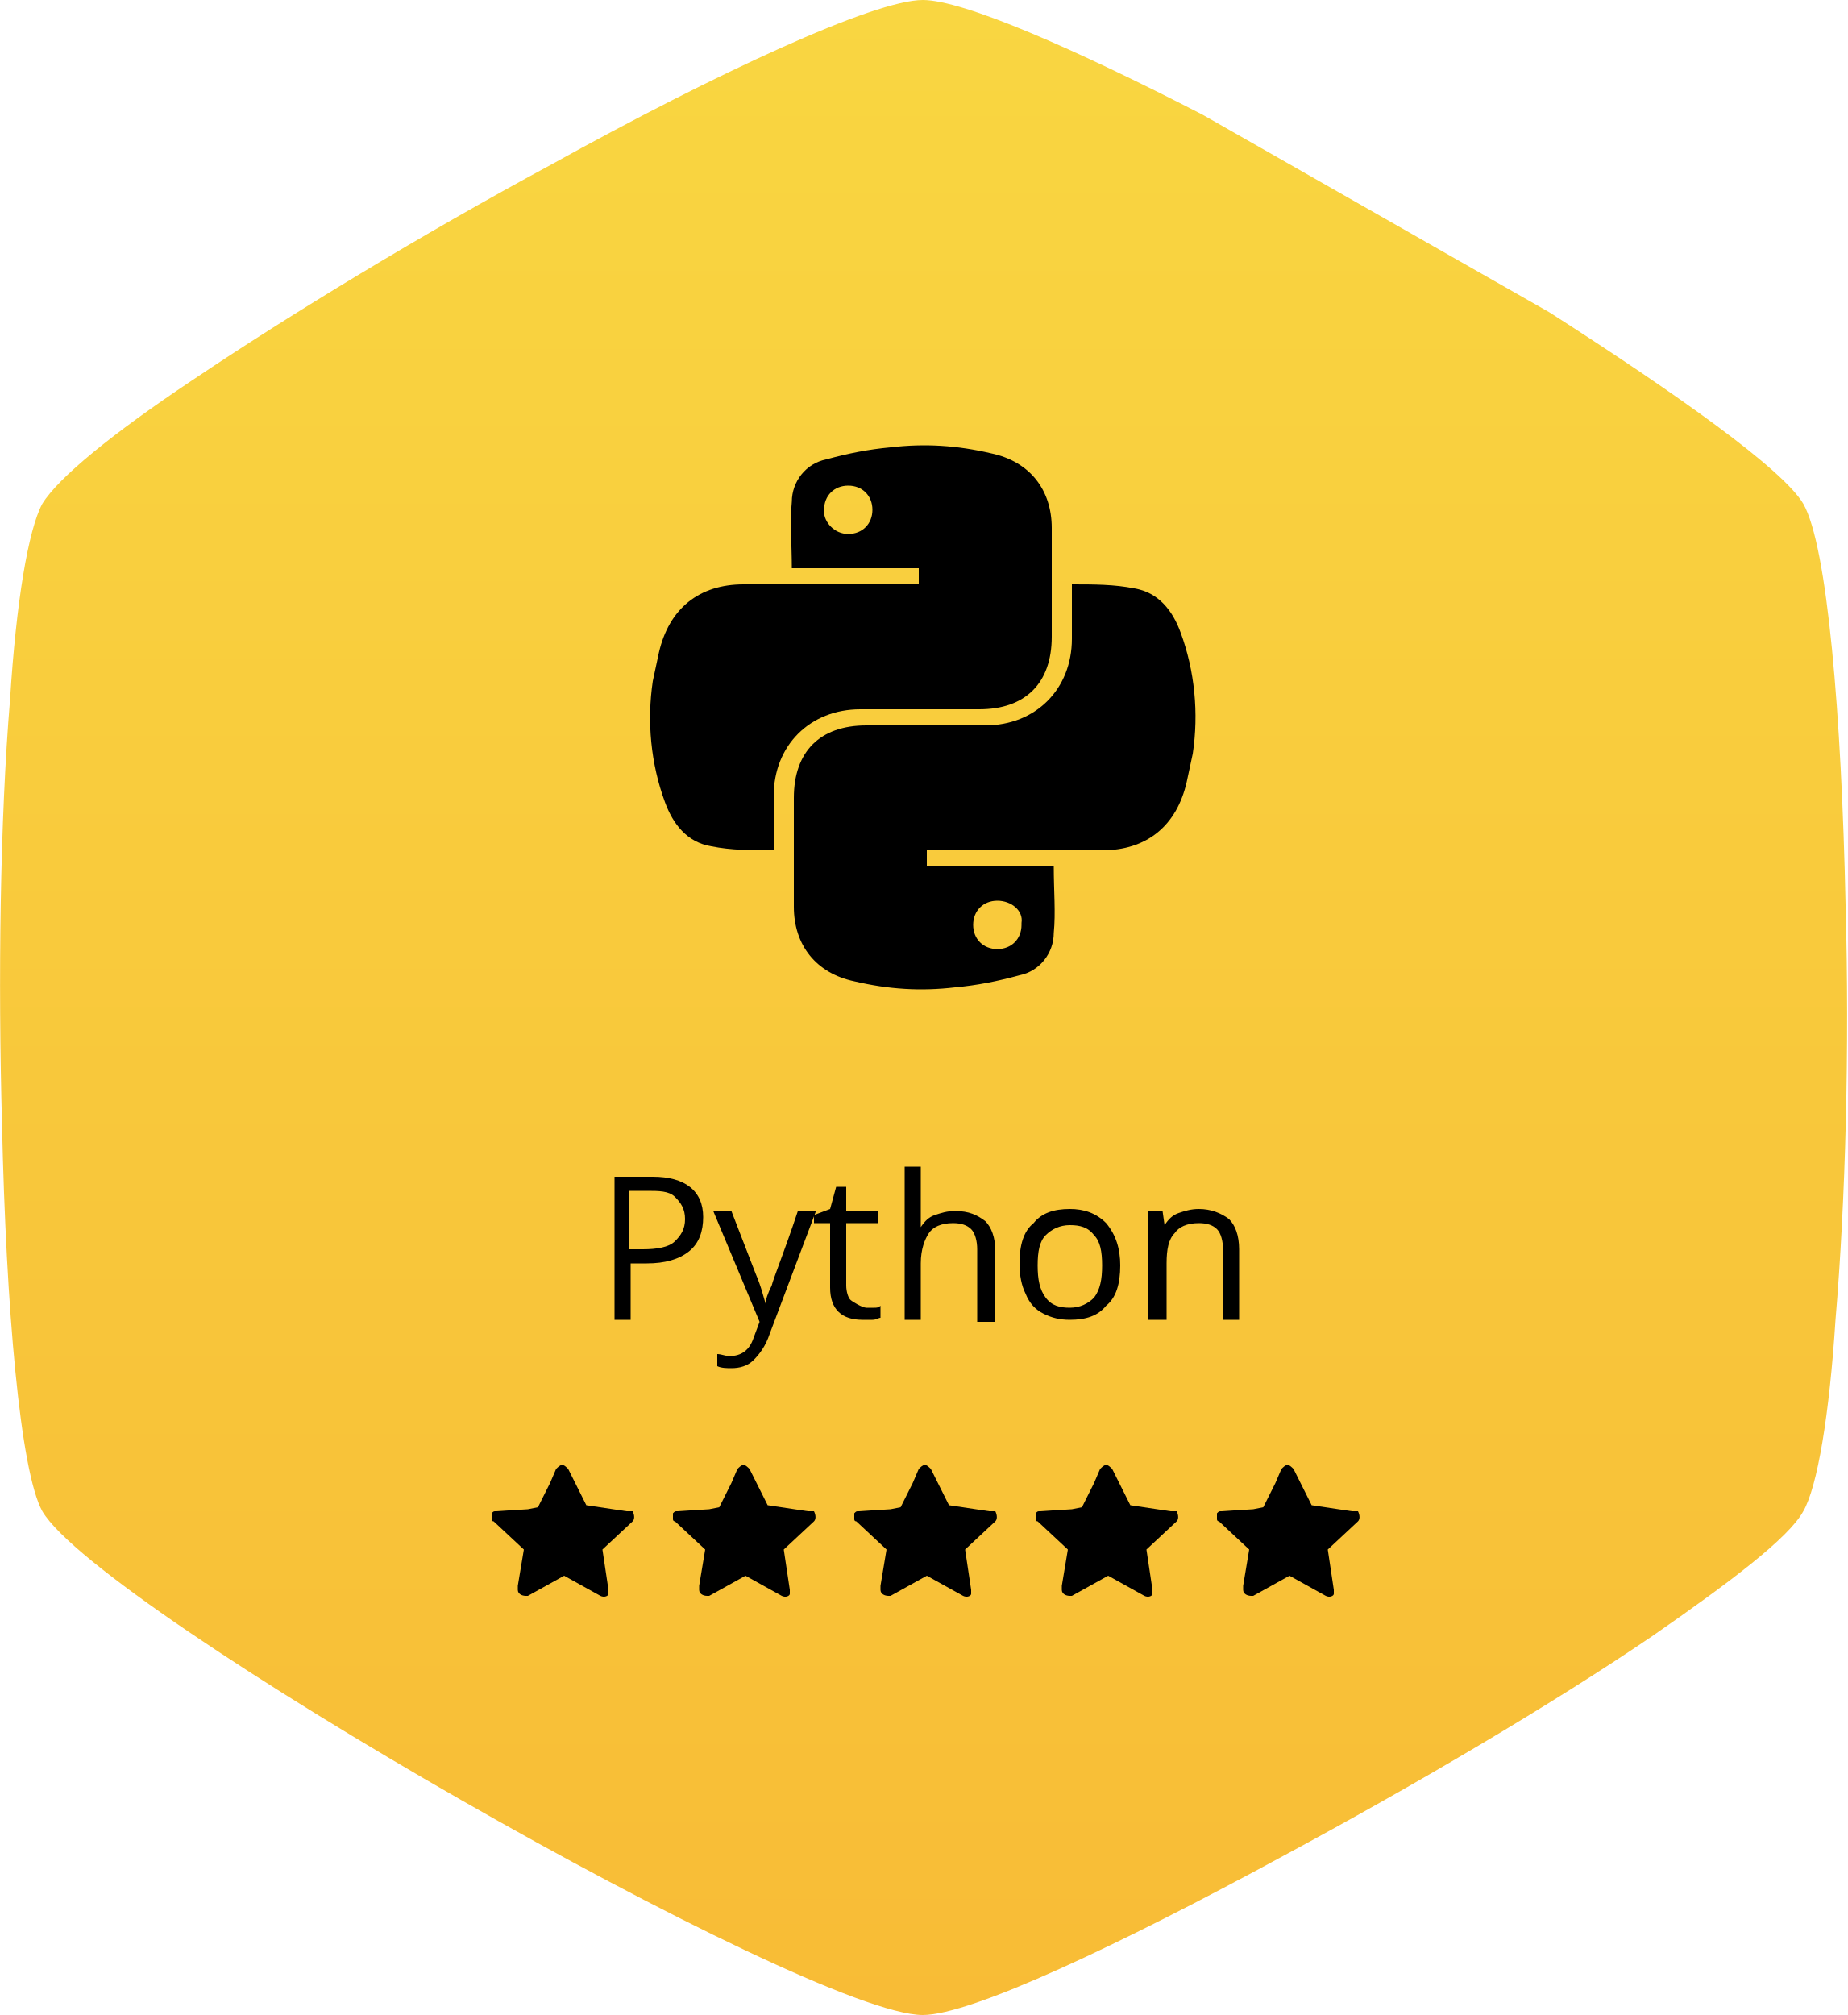
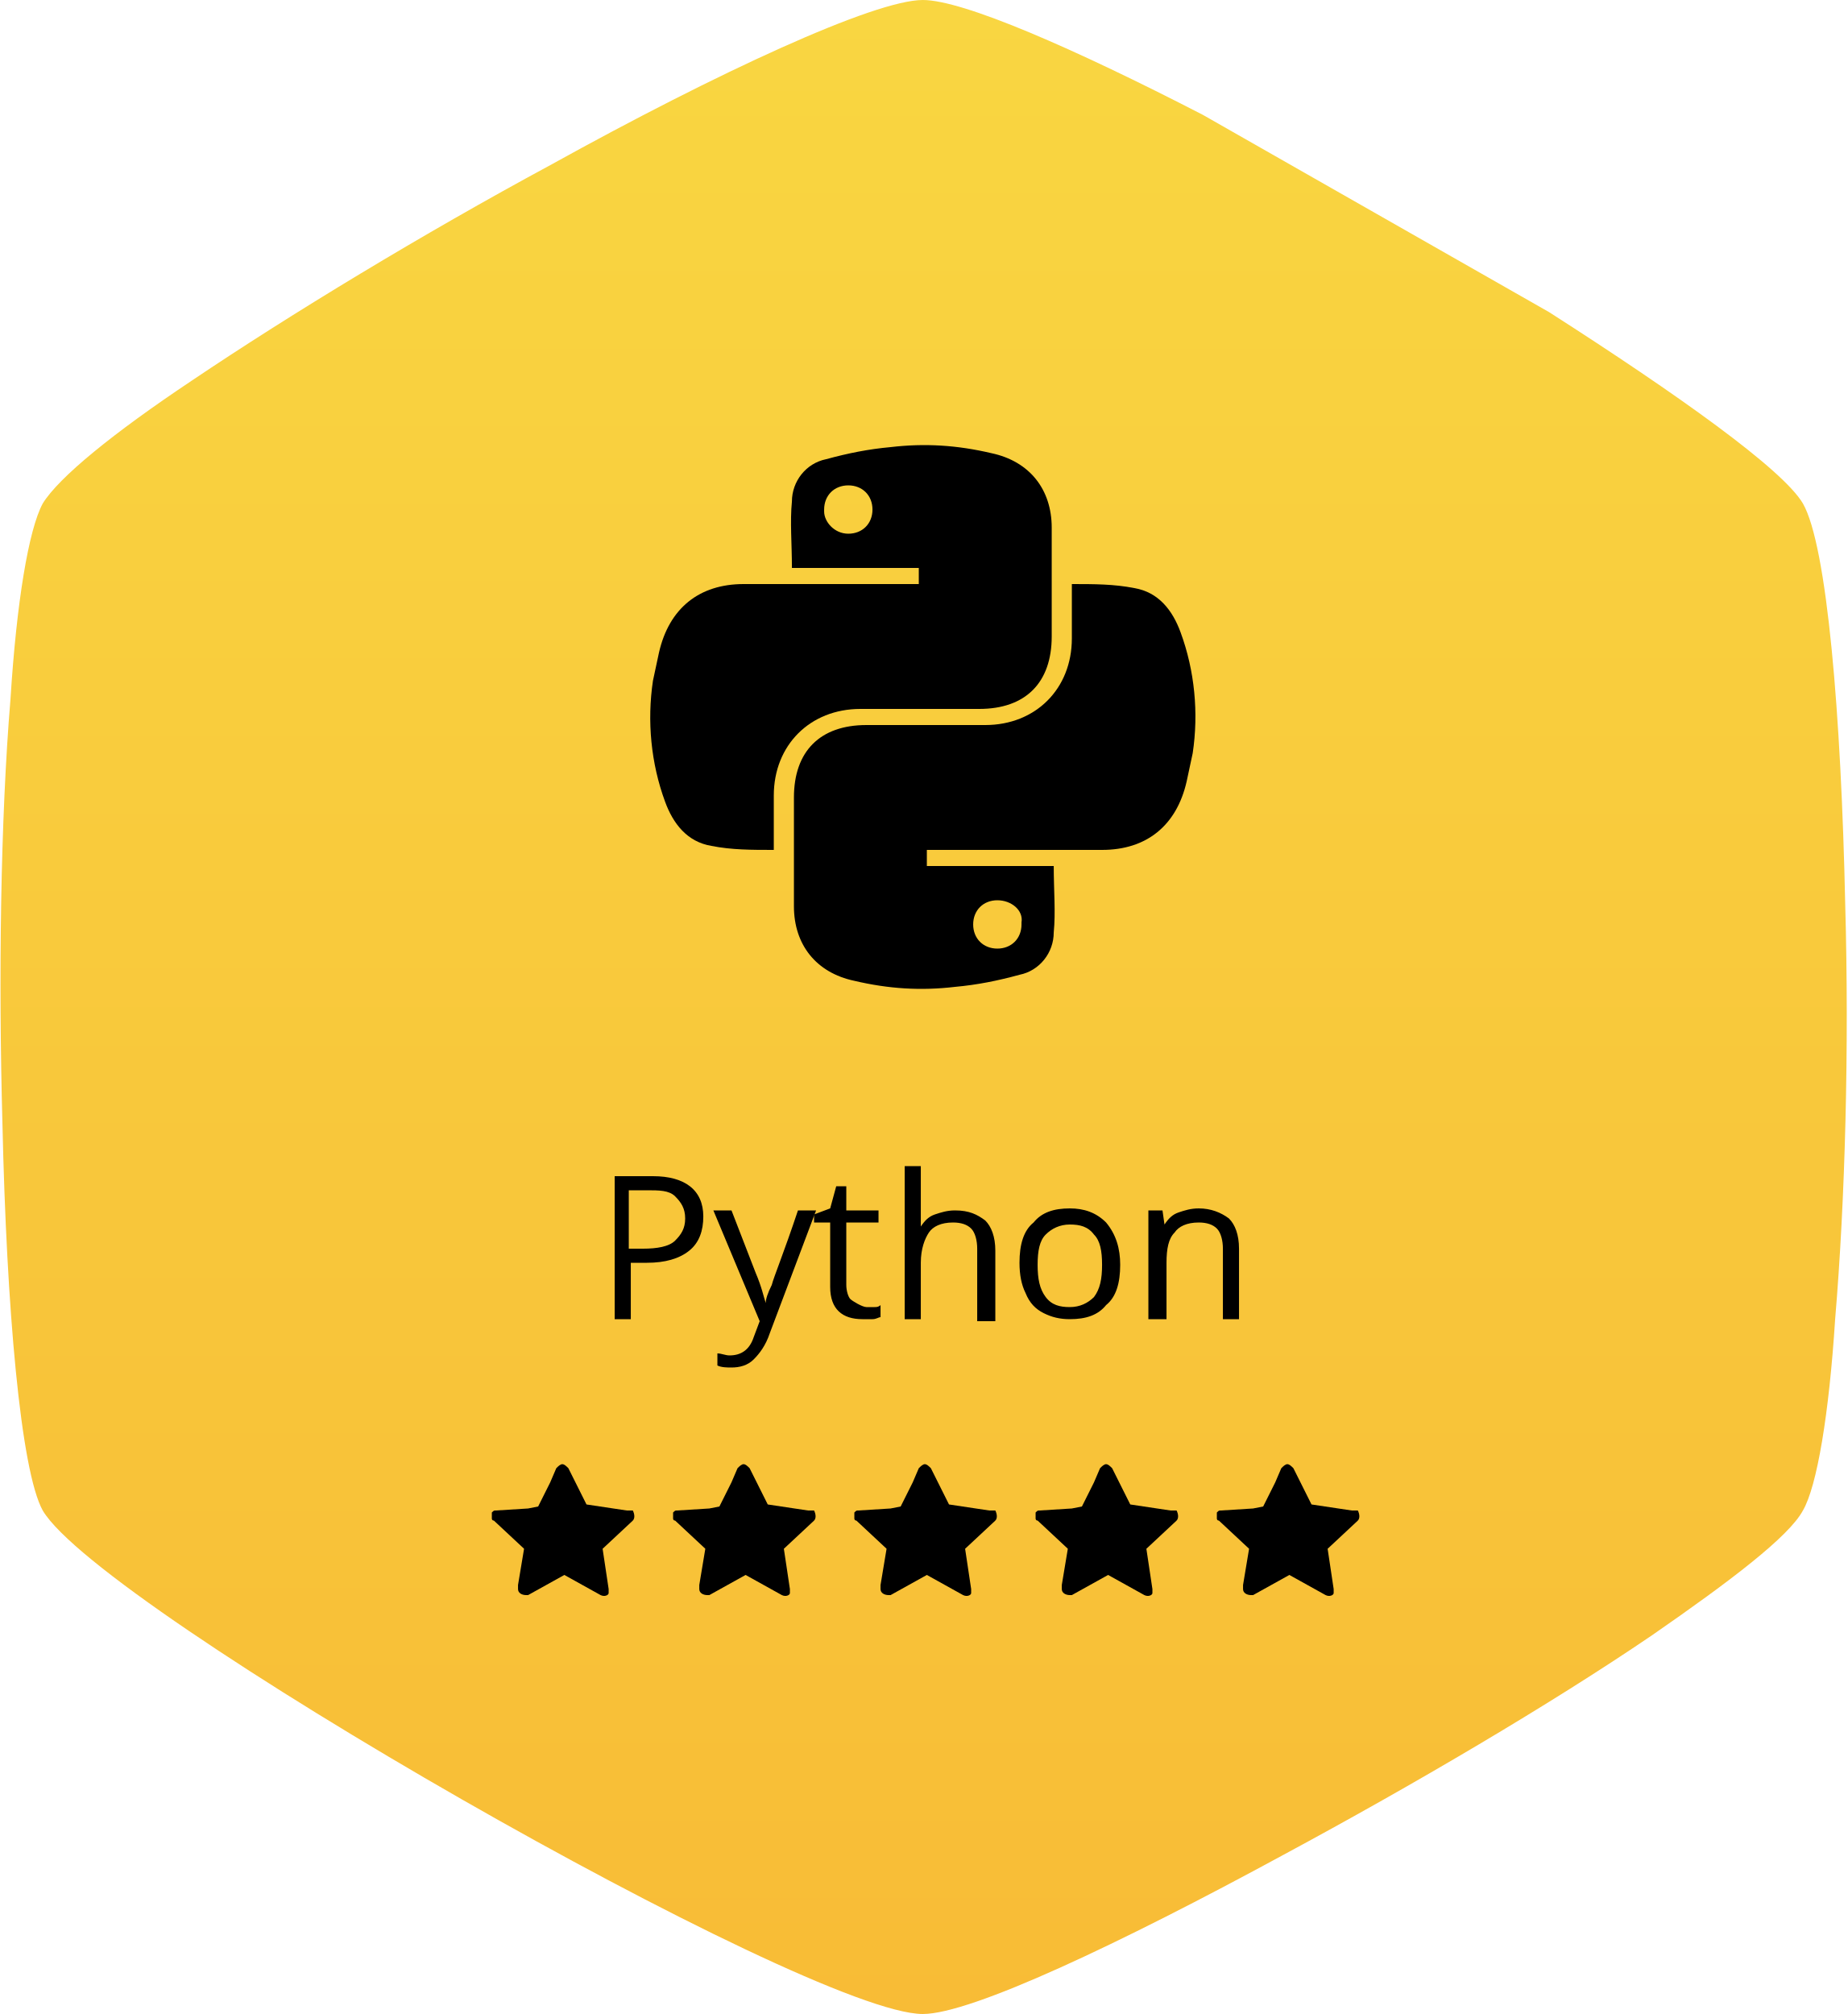
- <svg xmlns="http://www.w3.org/2000/svg" viewBox="0 0 91.7 100" style="enable-background:new 0 0 91.7 100" xml:space="preserve">
+ <svg xmlns="http://www.w3.org/2000/svg" width="100" height="109" viewBox="0 0 91.7 100" style="enable-background:new 0 0 91.7 100" xml:space="preserve">
  <linearGradient id="a" gradientUnits="userSpaceOnUse" x1="52.5" y1="97.39" x2="52.5" y2="-2.61" gradientTransform="matrix(1 0 0 -1 -6.667 97.39)">
    <stop offset="0" style="stop-color:#f9d641" />
    <stop offset="1" style="stop-color:#f8bc36" />
  </linearGradient>
  <path d="M91.6 44.9c-.2-9.4-.9-17.8-2.1-19.9-1-1.7-6.2-5.4-12.6-9.5L59.7 5.7C53.3 2.4 47.8 0 45.8 0c-2.4 0-10.2 3.6-18.5 8.2-6.3 3.4-12.9 7.4-17.8 10.7-3.9 2.6-6.6 4.8-7.4 6.1-.7 1.3-1.3 4.9-1.6 9.7-.5 6-.6 13.9-.4 21.1.2 9.1.9 17.2 2 19.2 2.9 4.9 38 25 43.7 25 2.4 0 9.8-3.5 17.9-7.9C70.2 88.6 77 84.6 82 81.2c3.9-2.7 6.8-4.9 7.5-6.2.7-1.2 1.3-4.8 1.6-9.5.5-5.9.7-13.5.5-20.6z" style="fill:url(#a)" />
  <path d="M39.3 28.2c0-1.2-.1-2.3 0-3.3 0-1 .7-1.9 1.7-2.1 1.1-.3 2.1-.5 3.2-.6 1.7-.2 3.3-.1 5 .3 1.9.4 3 1.8 3 3.7v5.4c0 2.3-1.3 3.6-3.6 3.6h-5.9c-2.5 0-4.3 1.8-4.3 4.3v2.7c-1.1 0-2.1 0-3.1-.2-1.2-.2-1.9-1.1-2.3-2.2-.7-1.9-.9-4-.6-6 .1-.5.2-.9.3-1.4.5-2.2 2-3.4 4.2-3.4h8.7v-.8h-6.3zm2.8-1.7c.7 0 1.2-.5 1.2-1.2s-.5-1.2-1.2-1.2-1.2.5-1.2 1.2v.1c0 .5.5 1.1 1.2 1.1z" />
  <path d="M52.3 43c0 1.2.1 2.3 0 3.3 0 1-.7 1.9-1.7 2.1-1.1.3-2.1.5-3.2.6-1.7.2-3.3.1-5-.3-1.9-.4-3-1.8-3-3.7v-5.4c0-2.3 1.3-3.6 3.6-3.6h5.9c2.5 0 4.3-1.8 4.3-4.3V29c1.1 0 2.1 0 3.1.2 1.2.2 1.9 1.1 2.3 2.2.7 1.9.9 4 .6 6-.1.5-.2.9-.3 1.4-.5 2.2-2 3.4-4.2 3.4H46v.8h6.3zm-2.8 1.7c-.7 0-1.2.5-1.2 1.2s.5 1.2 1.2 1.2 1.2-.5 1.2-1.2v-.1c.1-.6-.5-1.1-1.2-1.1.1 0 0 0 0 0z" />
  <g style="enable-background:new">
    <path d="M34.9 60.4c0 .7-.2 1.3-.7 1.7-.5.4-1.2.6-2.1.6h-.8v2.8h-.8v-7.1h1.9c1.6 0 2.5.7 2.5 2zM31.2 62h.7c.7 0 1.3-.1 1.6-.4s.5-.6.5-1.1c0-.5-.2-.8-.5-1.1s-.8-.3-1.4-.3h-.9V62zM35.4 60.1h.9l1.2 3.1c.3.7.4 1.2.5 1.5 0-.2.1-.5.3-.9.1-.4.6-1.6 1.3-3.7h.9l-2.3 6.1c-.2.6-.5 1-.8 1.3-.3.3-.7.4-1.1.4-.2 0-.5 0-.7-.1v-.6c.2 0 .4.1.6.1.6 0 1-.3 1.2-.9l.3-.8-2.3-5.5z" />
    <path d="M43 64.9h.4c.1 0 .2 0 .3-.1v.6c-.1 0-.2.1-.4.1h-.5c-1 0-1.6-.5-1.6-1.6v-3.2h-.8v-.4l.8-.3.3-1.1h.5v1.2h1.6v.6H42v3.1c0 .3.1.6.2.7s.6.4.8.4zM48.5 65.5V62c0-.4-.1-.8-.3-1-.2-.2-.5-.3-.9-.3-.6 0-1 .2-1.2.5s-.4.8-.4 1.5v2.8h-.8v-7.6h.8v3c.2-.3.4-.5.7-.6.3-.1.6-.2 1-.2.7 0 1.1.2 1.5.5.3.3.5.8.5 1.5v3.5h-.9zM55.6 62.8c0 .9-.2 1.6-.7 2-.4.5-1 .7-1.8.7-.5 0-.9-.1-1.3-.3s-.7-.5-.9-1c-.2-.4-.3-.9-.3-1.5 0-.9.2-1.6.7-2 .4-.5 1-.7 1.8-.7.7 0 1.3.2 1.8.7.5.6.7 1.3.7 2.1zm-4.1 0c0 .7.1 1.2.4 1.6s.7.5 1.2.5.9-.2 1.2-.5c.3-.4.4-.9.4-1.6 0-.7-.1-1.2-.4-1.5-.3-.4-.7-.5-1.2-.5s-.9.2-1.2.5c-.3.3-.4.8-.4 1.5zM60.7 65.5V62c0-.4-.1-.8-.3-1-.2-.2-.5-.3-.9-.3-.6 0-1 .2-1.2.5-.3.3-.4.8-.4 1.5v2.8H57v-5.4h.7l.1.7c.2-.3.4-.5.7-.6.3-.1.6-.2 1-.2.6 0 1.1.2 1.5.5.3.3.5.8.5 1.5v3.5h-.8z" />
  </g>
  <g>
    <path d="m31.1 75-2-.3-.9-1.8c-.1-.1-.2-.2-.3-.2-.1 0-.2.1-.3.2l-.3.7-.6 1.2-.5.1-1.6.1c-.1 0-.1 0-.2.1V75.4s0 .1.1.1l1.5 1.4-.3 1.8v.2c0 .2.2.3.4.3h.1l1.8-1 1.8 1c.2.1.4 0 .4-.1v-.2l-.3-2 1.5-1.4c.1-.1.1-.3 0-.5h-.3M40.1 75l-2-.3-.9-1.8c-.1-.1-.2-.2-.3-.2-.1 0-.2.1-.3.2l-.3.7-.6 1.2-.5.1-1.6.1c-.1 0-.1 0-.2.1V75.4s0 .1.1.1l1.5 1.4-.3 1.8v.2c0 .2.2.3.4.3h.1l1.8-1 1.8 1c.2.1.4 0 .4-.1v-.2l-.3-2 1.5-1.4c.1-.1.1-.3 0-.5h-.3M49.1 75l-2-.3-.9-1.8c-.1-.1-.2-.2-.3-.2-.1 0-.2.1-.3.2l-.3.7-.6 1.2-.5.1-1.6.1c-.1 0-.1 0-.2.1V75.4s0 .1.1.1l1.5 1.4-.3 1.8v.2c0 .2.2.3.4.3h.1l1.8-1 1.8 1c.2.1.4 0 .4-.1v-.2l-.3-2 1.5-1.4c.1-.1.1-.3 0-.5h-.3M58.1 75l-2-.3-.9-1.8c-.1-.1-.2-.2-.3-.2-.1 0-.2.1-.3.2l-.3.7-.6 1.2-.5.1-1.6.1c-.1 0-.1 0-.2.1V75.4s0 .1.1.1l1.5 1.4-.3 1.8v.2c0 .2.2.3.4.3h.1l1.8-1 1.8 1c.2.1.4 0 .4-.1v-.2l-.3-2 1.5-1.4c.1-.1.1-.3 0-.5h-.3M67.1 75l-2-.3-.9-1.8c-.1-.1-.2-.2-.3-.2-.1 0-.2.1-.3.2l-.3.7-.6 1.2-.5.1-1.6.1c-.1 0-.1 0-.2.1V75.4s0 .1.1.1l1.5 1.4-.3 1.8v.2c0 .2.2.3.4.3h.1l1.8-1 1.8 1c.2.1.4 0 .4-.1v-.2l-.3-2 1.5-1.4c.1-.1.1-.3 0-.5h-.3" />
  </g>
</svg>
